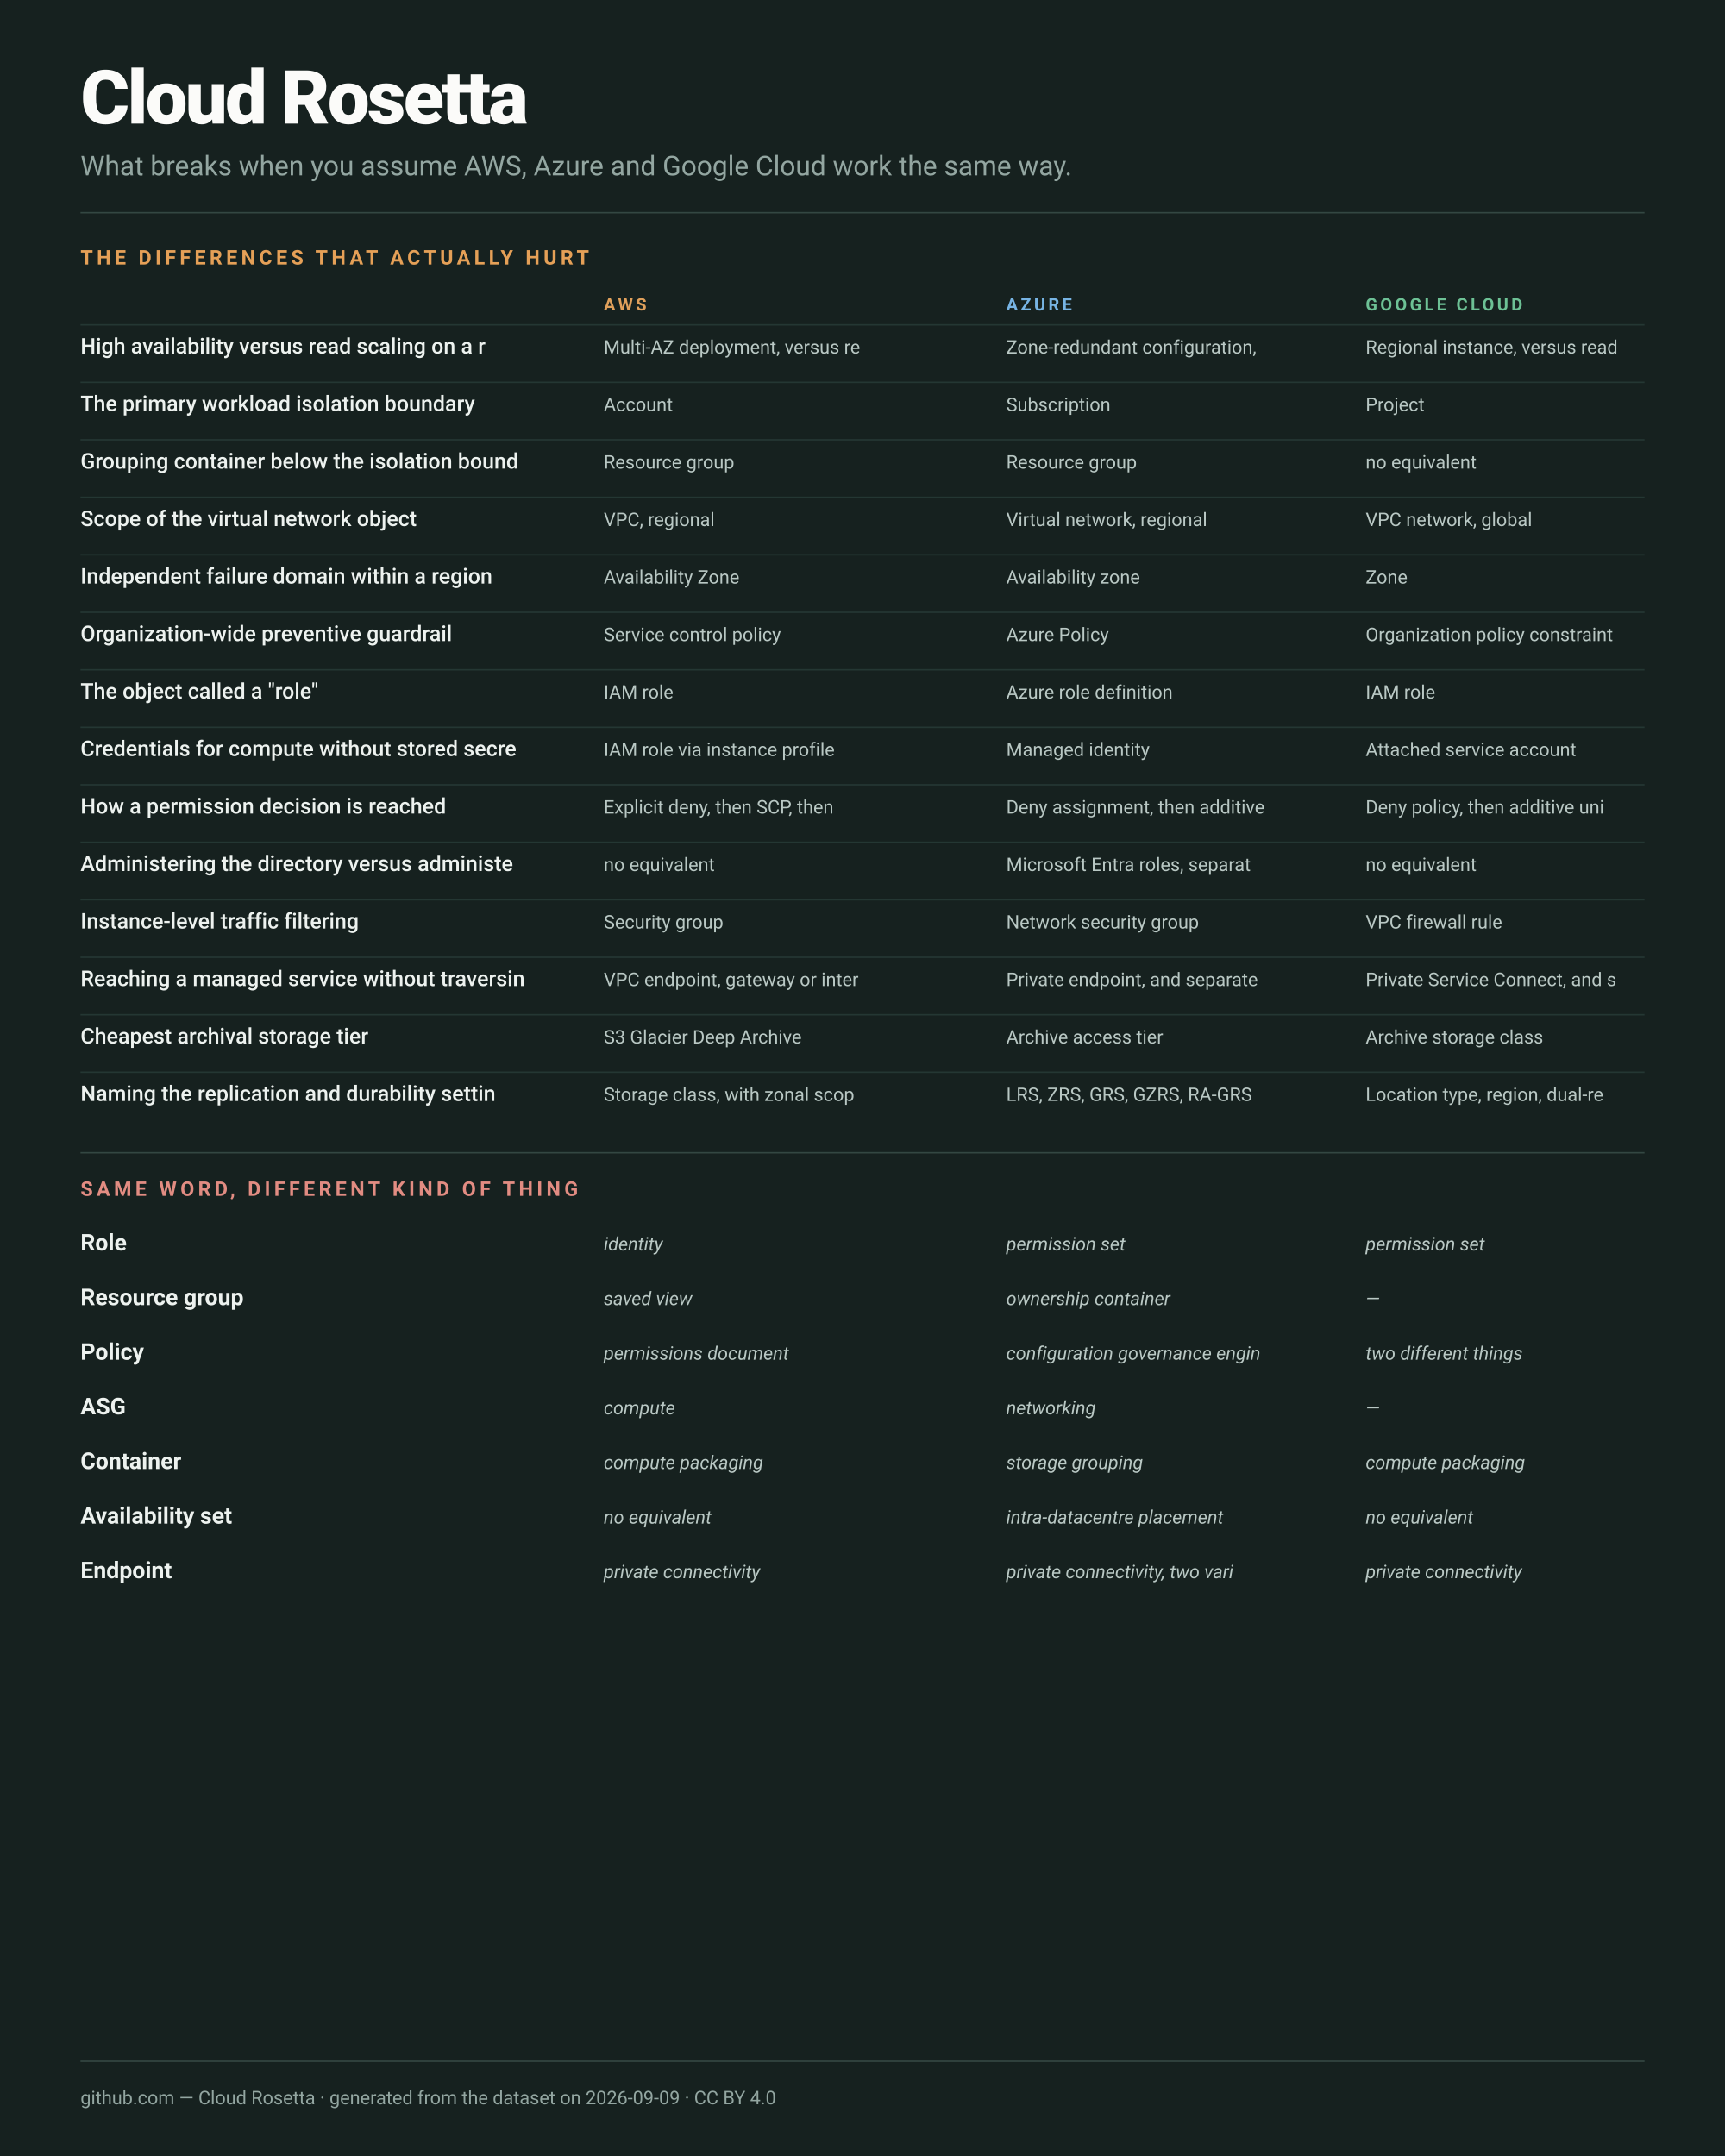
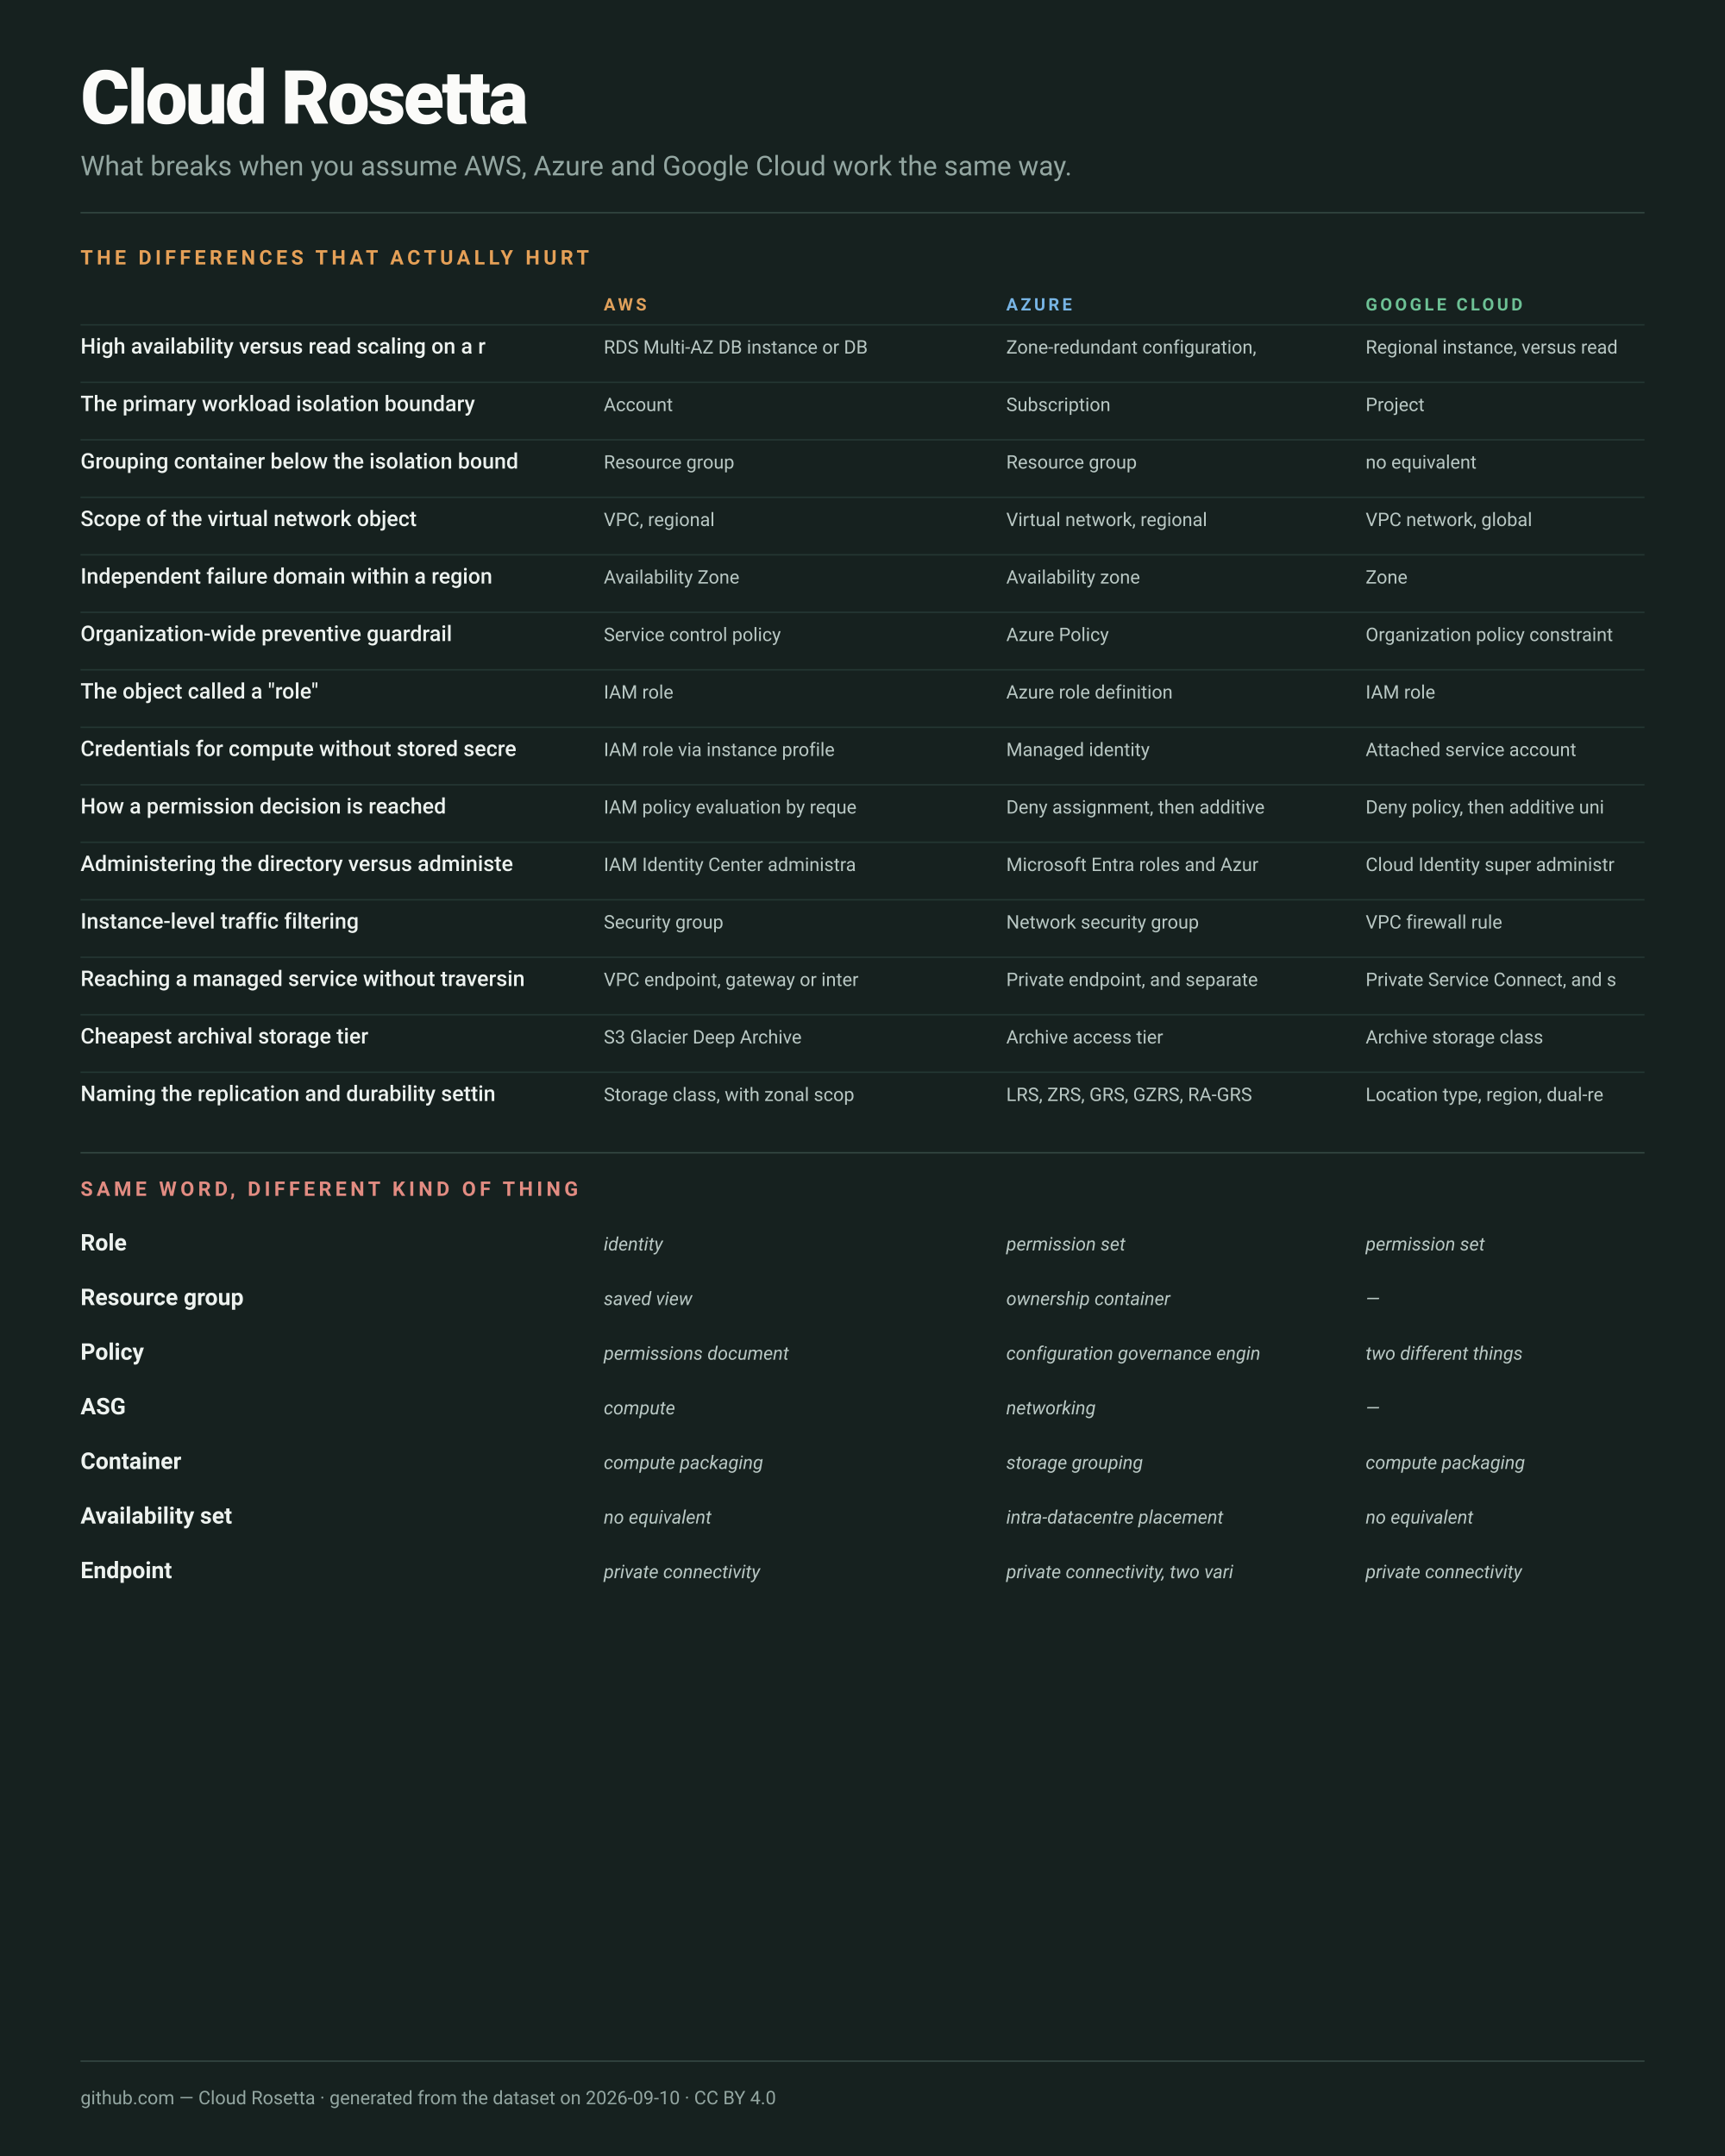
<svg xmlns="http://www.w3.org/2000/svg" viewBox="0 0 1200 1500" width="1200" height="1500" font-family="Roboto, Helvetica, Arial, sans-serif">
  <rect width="1200" height="1500" fill="#16211F" />
  <text x="56" y="86" fill="#FBFBF9" font-size="52" font-weight="900" letter-spacing="-1.6">Cloud Rosetta</text>
  <text x="56" y="122" fill="#93A6A1" font-size="19">What breaks when you assume AWS, Azure and Google Cloud work the same way.</text>
  <line x1="56" y1="148" x2="1144" y2="148" stroke="#334742" />
  <text x="56" y="184" fill="#E5A057" font-size="14" font-weight="700" letter-spacing="2.6">THE DIFFERENCES THAT ACTUALLY HURT</text>
  <text x="420" y="216" fill="#E0A05B" font-size="12" font-weight="700" letter-spacing="2">AWS</text>
  <text x="700" y="216" fill="#77B4E4" font-size="12" font-weight="700" letter-spacing="2">AZURE</text>
  <text x="950" y="216" fill="#6DC195" font-size="12" font-weight="700" letter-spacing="2">GOOGLE CLOUD</text>
  <line x1="56" y1="226" x2="1144" y2="226" stroke="#243733" />
  <text x="56" y="246" fill="#EDF2EF" font-size="15" font-weight="500">High availability versus read scaling on a r</text>
-   <text x="420" y="246" fill="#B9C8C4" font-size="13">Multi-AZ deployment, versus re</text>
+   <text x="420" y="246" fill="#B9C8C4" font-size="13">RDS Multi-AZ DB instance or DB</text>
  <text x="700" y="246" fill="#B9C8C4" font-size="13">Zone-redundant configuration, </text>
  <text x="950" y="246" fill="#B9C8C4" font-size="13">Regional instance, versus read</text>
  <line x1="56" y1="266" x2="1144" y2="266" stroke="#243733" />
  <text x="56" y="286" fill="#EDF2EF" font-size="15" font-weight="500">The primary workload isolation boundary</text>
  <text x="420" y="286" fill="#B9C8C4" font-size="13">Account</text>
  <text x="700" y="286" fill="#B9C8C4" font-size="13">Subscription</text>
  <text x="950" y="286" fill="#B9C8C4" font-size="13">Project</text>
  <line x1="56" y1="306" x2="1144" y2="306" stroke="#243733" />
  <text x="56" y="326" fill="#EDF2EF" font-size="15" font-weight="500">Grouping container below the isolation bound</text>
  <text x="420" y="326" fill="#B9C8C4" font-size="13">Resource group</text>
  <text x="700" y="326" fill="#B9C8C4" font-size="13">Resource group</text>
  <text x="950" y="326" fill="#B9C8C4" font-size="13">no equivalent</text>
  <line x1="56" y1="346" x2="1144" y2="346" stroke="#243733" />
  <text x="56" y="366" fill="#EDF2EF" font-size="15" font-weight="500">Scope of the virtual network object</text>
  <text x="420" y="366" fill="#B9C8C4" font-size="13">VPC, regional</text>
  <text x="700" y="366" fill="#B9C8C4" font-size="13">Virtual network, regional</text>
  <text x="950" y="366" fill="#B9C8C4" font-size="13">VPC network, global</text>
  <line x1="56" y1="386" x2="1144" y2="386" stroke="#243733" />
  <text x="56" y="406" fill="#EDF2EF" font-size="15" font-weight="500">Independent failure domain within a region</text>
  <text x="420" y="406" fill="#B9C8C4" font-size="13">Availability Zone</text>
  <text x="700" y="406" fill="#B9C8C4" font-size="13">Availability zone</text>
  <text x="950" y="406" fill="#B9C8C4" font-size="13">Zone</text>
  <line x1="56" y1="426" x2="1144" y2="426" stroke="#243733" />
  <text x="56" y="446" fill="#EDF2EF" font-size="15" font-weight="500">Organization-wide preventive guardrail</text>
  <text x="420" y="446" fill="#B9C8C4" font-size="13">Service control policy</text>
  <text x="700" y="446" fill="#B9C8C4" font-size="13">Azure Policy</text>
  <text x="950" y="446" fill="#B9C8C4" font-size="13">Organization policy constraint</text>
  <line x1="56" y1="466" x2="1144" y2="466" stroke="#243733" />
  <text x="56" y="486" fill="#EDF2EF" font-size="15" font-weight="500">The object called a "role"</text>
  <text x="420" y="486" fill="#B9C8C4" font-size="13">IAM role</text>
  <text x="700" y="486" fill="#B9C8C4" font-size="13">Azure role definition</text>
  <text x="950" y="486" fill="#B9C8C4" font-size="13">IAM role</text>
  <line x1="56" y1="506" x2="1144" y2="506" stroke="#243733" />
  <text x="56" y="526" fill="#EDF2EF" font-size="15" font-weight="500">Credentials for compute without stored secre</text>
  <text x="420" y="526" fill="#B9C8C4" font-size="13">IAM role via instance profile</text>
  <text x="700" y="526" fill="#B9C8C4" font-size="13">Managed identity</text>
  <text x="950" y="526" fill="#B9C8C4" font-size="13">Attached service account</text>
  <line x1="56" y1="546" x2="1144" y2="546" stroke="#243733" />
  <text x="56" y="566" fill="#EDF2EF" font-size="15" font-weight="500">How a permission decision is reached</text>
-   <text x="420" y="566" fill="#B9C8C4" font-size="13">Explicit deny, then SCP, then </text>
+   <text x="420" y="566" fill="#B9C8C4" font-size="13">IAM policy evaluation by reque</text>
  <text x="700" y="566" fill="#B9C8C4" font-size="13">Deny assignment, then additive</text>
  <text x="950" y="566" fill="#B9C8C4" font-size="13">Deny policy, then additive uni</text>
  <line x1="56" y1="586" x2="1144" y2="586" stroke="#243733" />
  <text x="56" y="606" fill="#EDF2EF" font-size="15" font-weight="500">Administering the directory versus administe</text>
-   <text x="420" y="606" fill="#B9C8C4" font-size="13">no equivalent</text>
-   <text x="700" y="606" fill="#B9C8C4" font-size="13">Microsoft Entra roles, separat</text>
-   <text x="950" y="606" fill="#B9C8C4" font-size="13">no equivalent</text>
+   <text x="420" y="606" fill="#B9C8C4" font-size="13">IAM Identity Center administra</text>
+   <text x="700" y="606" fill="#B9C8C4" font-size="13">Microsoft Entra roles and Azur</text>
+   <text x="950" y="606" fill="#B9C8C4" font-size="13">Cloud Identity super administr</text>
  <line x1="56" y1="626" x2="1144" y2="626" stroke="#243733" />
  <text x="56" y="646" fill="#EDF2EF" font-size="15" font-weight="500">Instance-level traffic filtering</text>
  <text x="420" y="646" fill="#B9C8C4" font-size="13">Security group</text>
  <text x="700" y="646" fill="#B9C8C4" font-size="13">Network security group</text>
  <text x="950" y="646" fill="#B9C8C4" font-size="13">VPC firewall rule</text>
  <line x1="56" y1="666" x2="1144" y2="666" stroke="#243733" />
  <text x="56" y="686" fill="#EDF2EF" font-size="15" font-weight="500">Reaching a managed service without traversin</text>
  <text x="420" y="686" fill="#B9C8C4" font-size="13">VPC endpoint, gateway or inter</text>
  <text x="700" y="686" fill="#B9C8C4" font-size="13">Private endpoint, and separate</text>
  <text x="950" y="686" fill="#B9C8C4" font-size="13">Private Service Connect, and s</text>
  <line x1="56" y1="706" x2="1144" y2="706" stroke="#243733" />
  <text x="56" y="726" fill="#EDF2EF" font-size="15" font-weight="500">Cheapest archival storage tier</text>
  <text x="420" y="726" fill="#B9C8C4" font-size="13">S3 Glacier Deep Archive</text>
  <text x="700" y="726" fill="#B9C8C4" font-size="13">Archive access tier</text>
  <text x="950" y="726" fill="#B9C8C4" font-size="13">Archive storage class</text>
  <line x1="56" y1="746" x2="1144" y2="746" stroke="#243733" />
  <text x="56" y="766" fill="#EDF2EF" font-size="15" font-weight="500">Naming the replication and durability settin</text>
  <text x="420" y="766" fill="#B9C8C4" font-size="13">Storage class, with zonal scop</text>
  <text x="700" y="766" fill="#B9C8C4" font-size="13">LRS, ZRS, GRS, GZRS, RA-GRS</text>
  <text x="950" y="766" fill="#B9C8C4" font-size="13">Location type, region, dual-re</text>
  <line x1="56" y1="802" x2="1144" y2="802" stroke="#334742" />
  <text x="56" y="832" fill="#E28C82" font-size="14" font-weight="700" letter-spacing="2.6">SAME WORD, DIFFERENT KIND OF THING</text>
  <text x="56" y="870" fill="#EDF2EF" font-size="16" font-weight="700">Role</text>
  <text x="420" y="870" fill="#B9C8C4" font-size="13" font-style="italic">identity</text>
  <text x="700" y="870" fill="#B9C8C4" font-size="13" font-style="italic">permission set</text>
  <text x="950" y="870" fill="#B9C8C4" font-size="13" font-style="italic">permission set</text>
  <text x="56" y="908" fill="#EDF2EF" font-size="16" font-weight="700">Resource group</text>
  <text x="420" y="908" fill="#B9C8C4" font-size="13" font-style="italic">saved view</text>
  <text x="700" y="908" fill="#B9C8C4" font-size="13" font-style="italic">ownership container</text>
  <text x="950" y="908" fill="#B9C8C4" font-size="13" font-style="italic">—</text>
  <text x="56" y="946" fill="#EDF2EF" font-size="16" font-weight="700">Policy</text>
  <text x="420" y="946" fill="#B9C8C4" font-size="13" font-style="italic">permissions document</text>
  <text x="700" y="946" fill="#B9C8C4" font-size="13" font-style="italic">configuration governance engin</text>
  <text x="950" y="946" fill="#B9C8C4" font-size="13" font-style="italic">two different things</text>
  <text x="56" y="984" fill="#EDF2EF" font-size="16" font-weight="700">ASG</text>
  <text x="420" y="984" fill="#B9C8C4" font-size="13" font-style="italic">compute</text>
  <text x="700" y="984" fill="#B9C8C4" font-size="13" font-style="italic">networking</text>
  <text x="950" y="984" fill="#B9C8C4" font-size="13" font-style="italic">—</text>
  <text x="56" y="1022" fill="#EDF2EF" font-size="16" font-weight="700">Container</text>
  <text x="420" y="1022" fill="#B9C8C4" font-size="13" font-style="italic">compute packaging</text>
  <text x="700" y="1022" fill="#B9C8C4" font-size="13" font-style="italic">storage grouping</text>
  <text x="950" y="1022" fill="#B9C8C4" font-size="13" font-style="italic">compute packaging</text>
  <text x="56" y="1060" fill="#EDF2EF" font-size="16" font-weight="700">Availability set</text>
  <text x="420" y="1060" fill="#B9C8C4" font-size="13" font-style="italic">no equivalent</text>
  <text x="700" y="1060" fill="#B9C8C4" font-size="13" font-style="italic">intra-datacentre placement</text>
  <text x="950" y="1060" fill="#B9C8C4" font-size="13" font-style="italic">no equivalent</text>
  <text x="56" y="1098" fill="#EDF2EF" font-size="16" font-weight="700">Endpoint</text>
  <text x="420" y="1098" fill="#B9C8C4" font-size="13" font-style="italic">private connectivity</text>
  <text x="700" y="1098" fill="#B9C8C4" font-size="13" font-style="italic">private connectivity, two vari</text>
  <text x="950" y="1098" fill="#B9C8C4" font-size="13" font-style="italic">private connectivity</text>
  <line x1="56" y1="1434" x2="1144" y2="1434" stroke="#334742" />
-   <text x="56" y="1464" fill="#93A6A1" font-size="13">github.com — Cloud Rosetta · generated from the dataset on 2026-09-09 · CC BY 4.0</text>
+   <text x="56" y="1464" fill="#93A6A1" font-size="13">github.com — Cloud Rosetta · generated from the dataset on 2026-09-10 · CC BY 4.0</text>
</svg>
